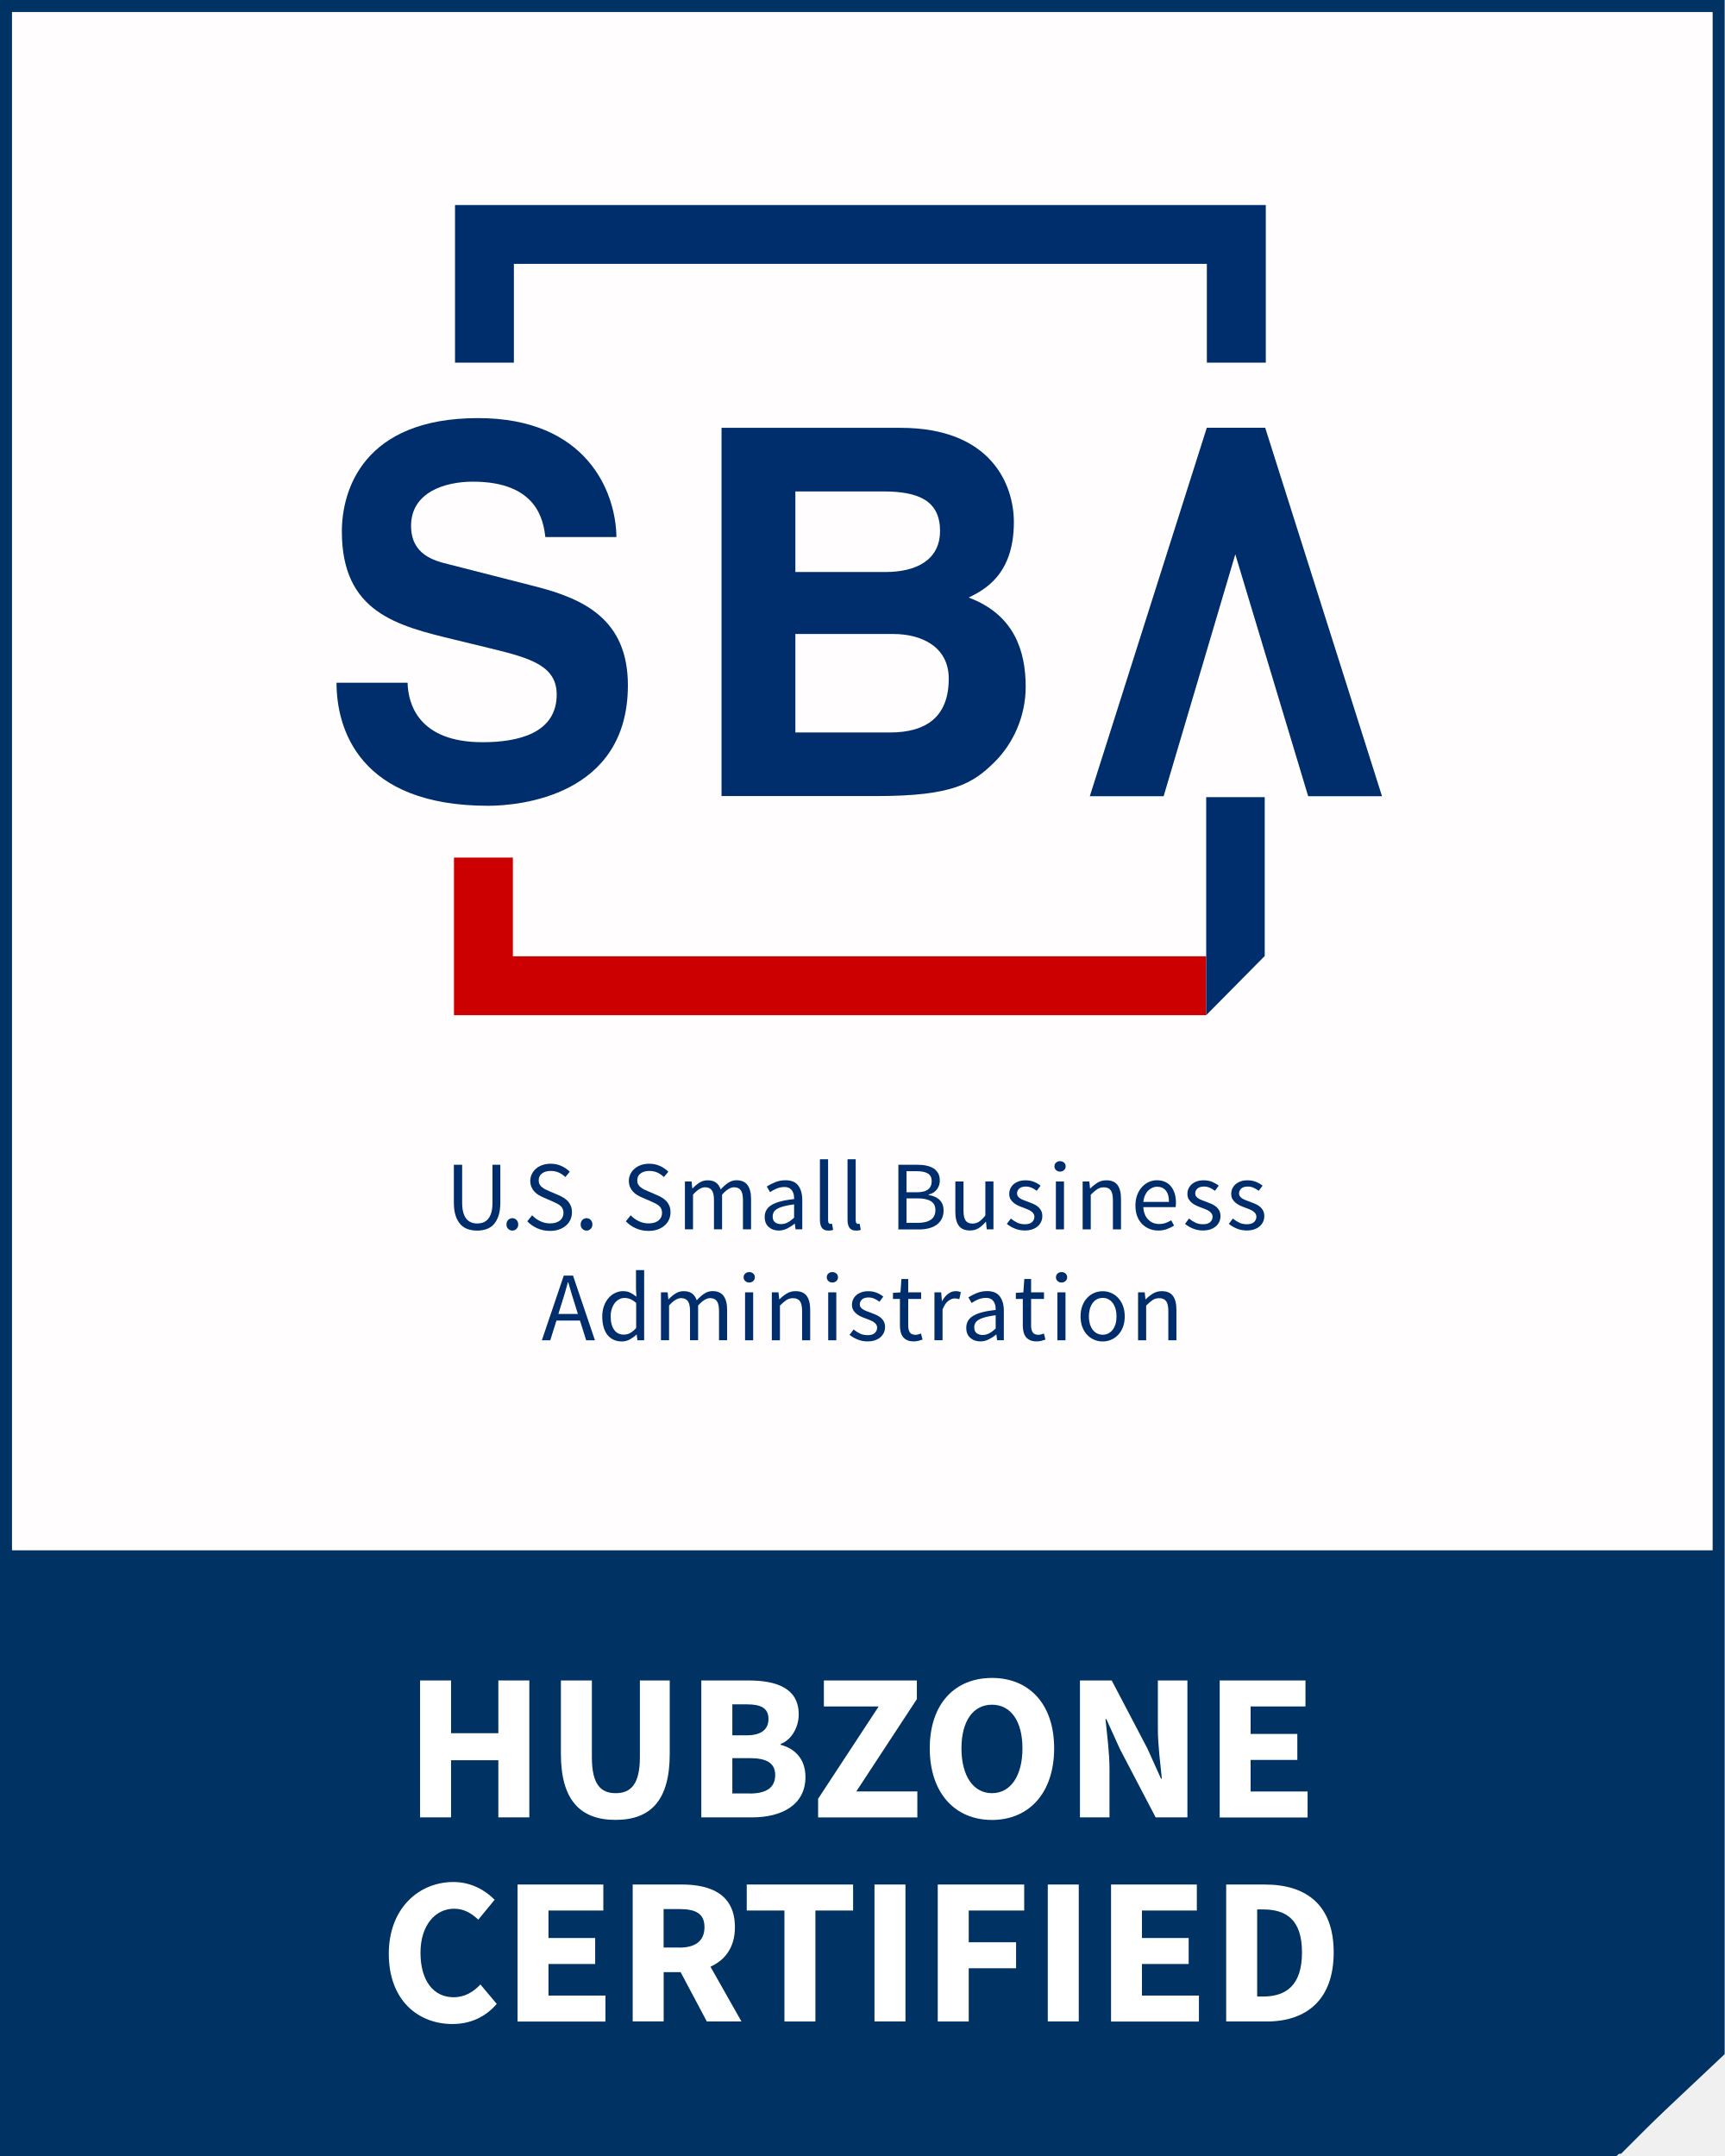
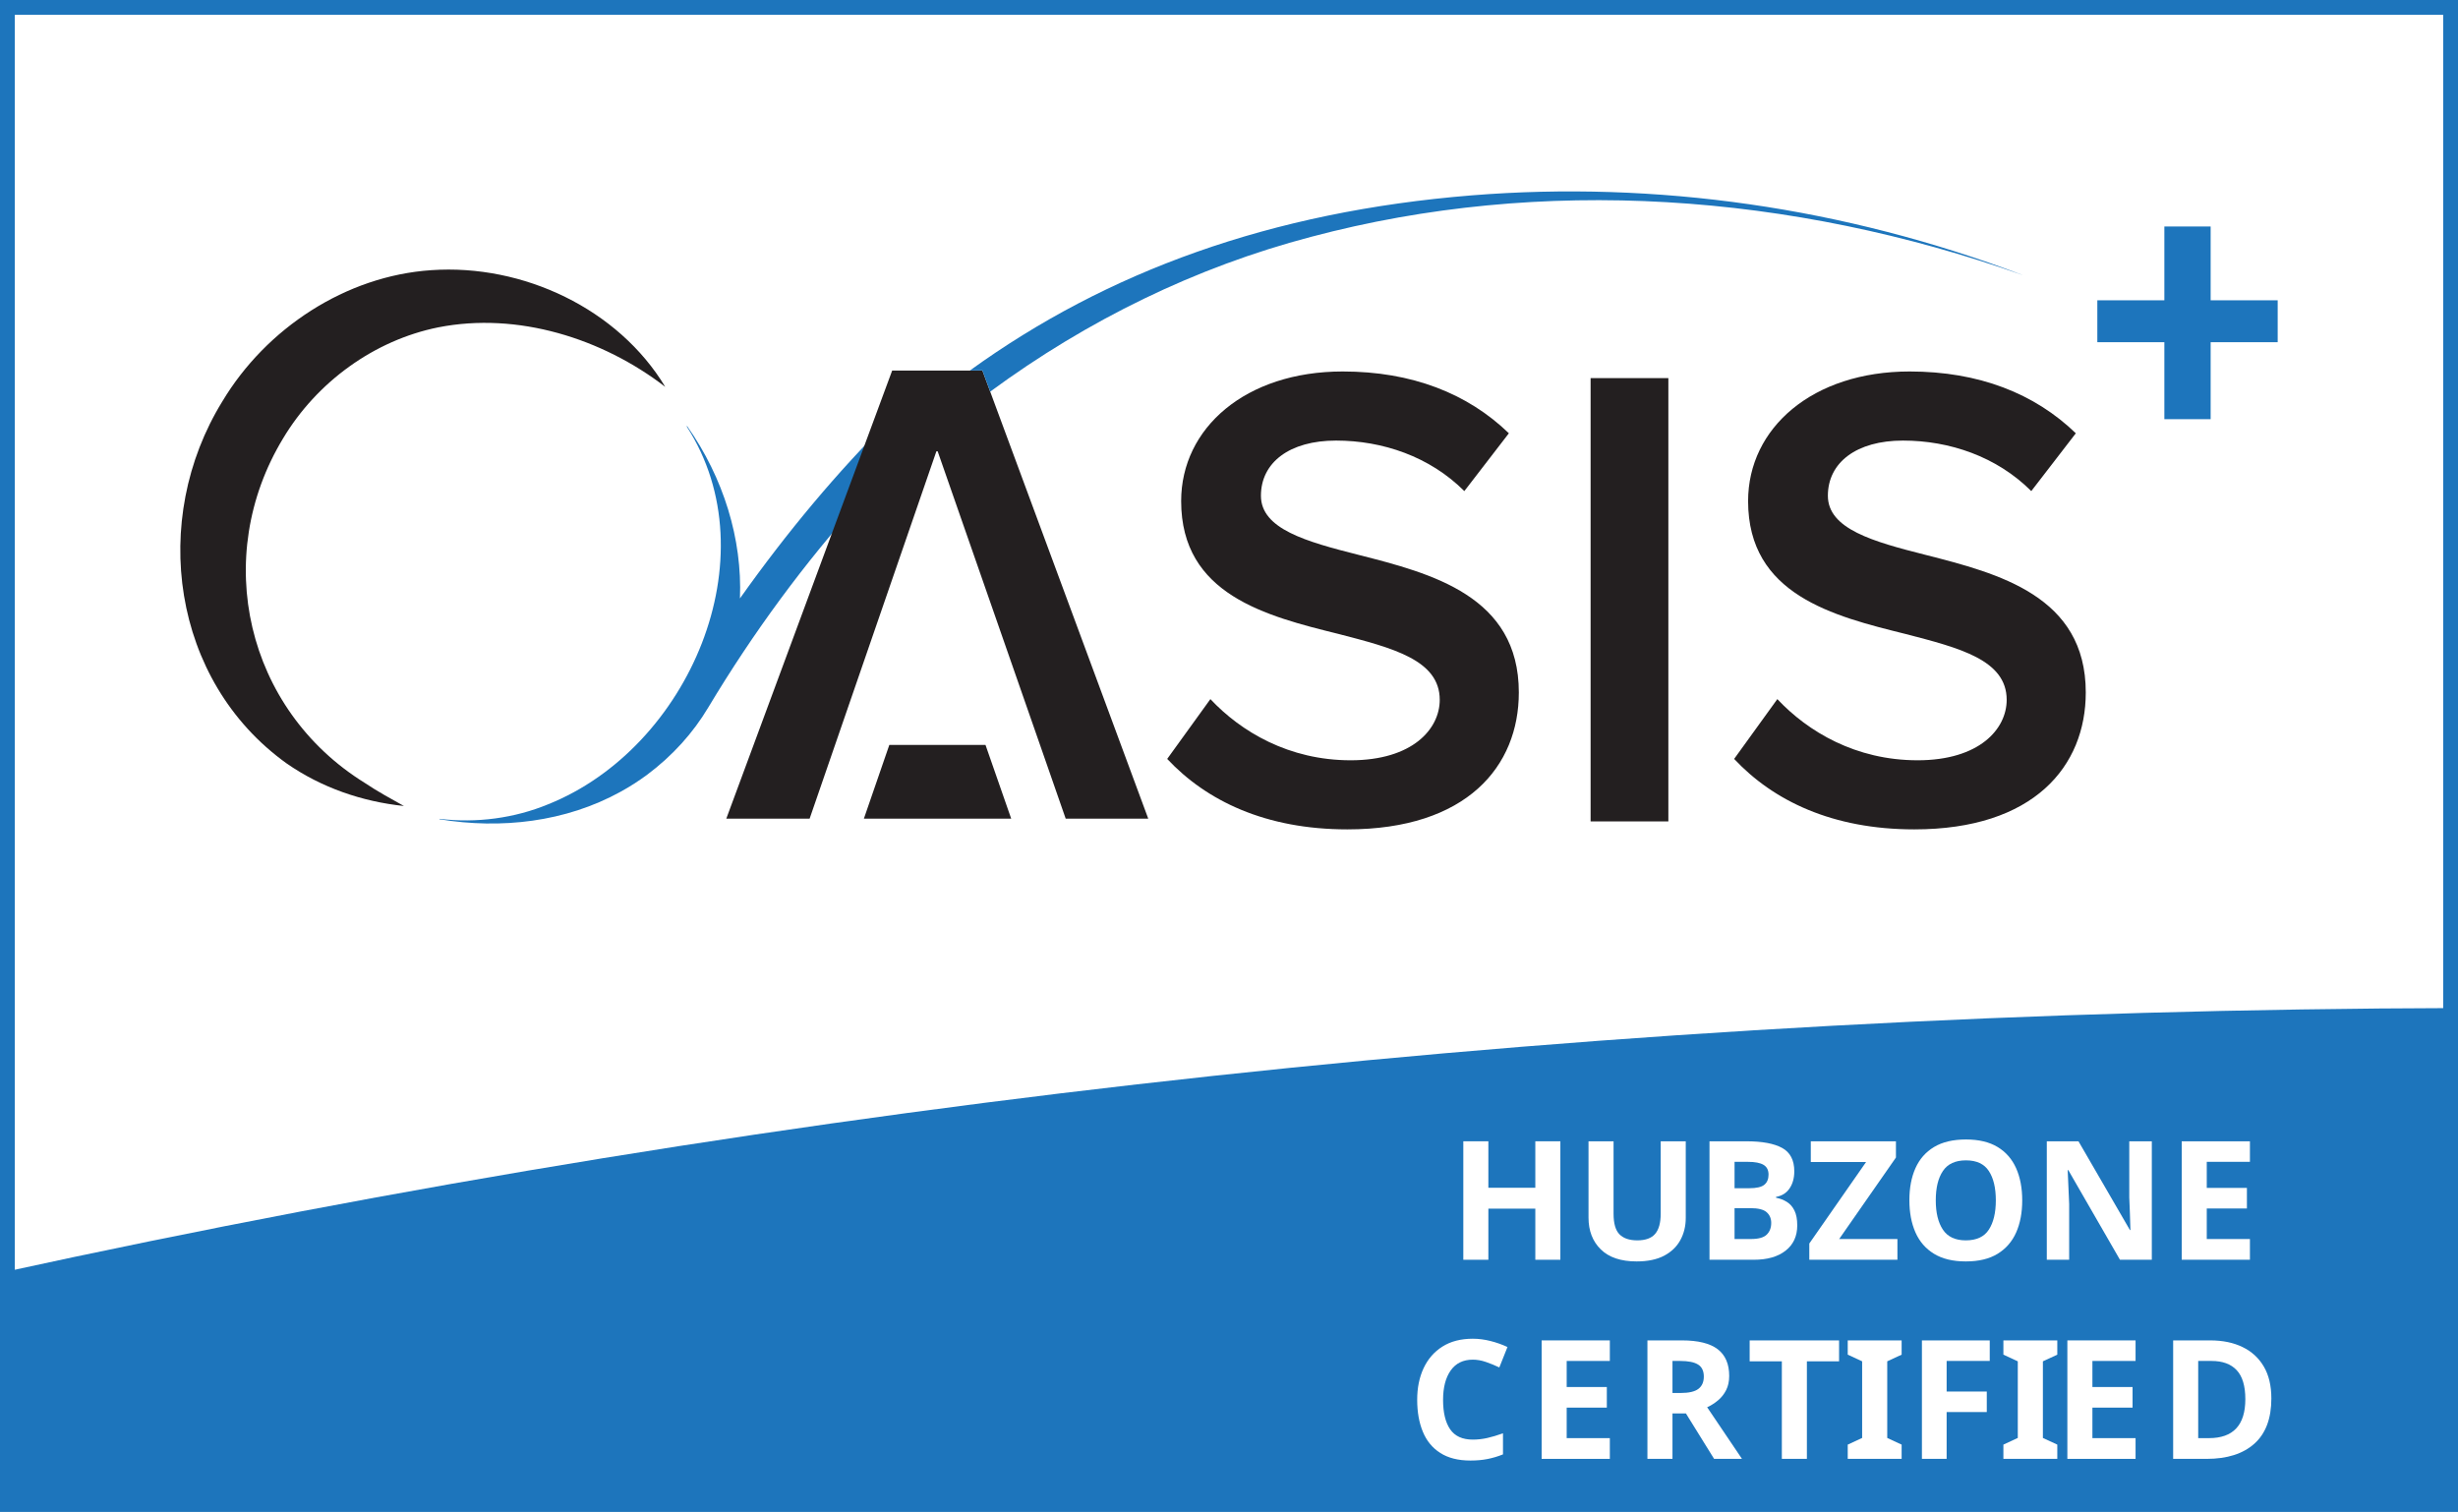
- <svg xmlns="http://www.w3.org/2000/svg" version="1.1" id="Layer_1" x="0px" y="0px" viewBox="0 0 287.31 359.21" style="enable-background:new 0 0 287.31 359.21;" xml:space="preserve">
-   <style type="text/css">
- 	.st0{fill:#FFFDFD;stroke:#003363;stroke-width:2;stroke-miterlimit:10;}
- 	.st1{fill:#003363;}
- 	.st2{fill:#CC0000;}
- 	.st3{fill:#002E6D;}
- 	.st4{fill:#FFFFFF;}
- </style>
-   <g>
-     <polygon class="st0" points="286.31,1 1,1 1,358.21 268.91,358.21 286.31,341.81  " />
-     <polygon class="st1" points="1.52,258.3 287.08,258.3 287.08,341.81 270.05,358.84 1.52,358.84  " />
-     <g>
-       <polygon class="st2" points="200.94,159.33 86.52,159.33 85.44,159.33 85.44,158.26 85.44,142.88 75.63,142.88 75.63,169.14     200.94,169.14   " />
-       <polygon class="st3" points="75.8,60.42 85.61,60.42 85.61,45.04 85.61,43.96 86.69,43.96 199.98,43.96 201.05,43.96     201.05,45.04 201.05,60.42 210.87,60.42 210.87,34.16 75.8,34.16   " />
-       <path class="st3" d="M67.9,113.75c0.08,3.42,1.73,9.91,12.5,9.91c5.84,0,12.34-1.45,12.34-7.95c0-4.79-4.44-6.06-10.69-7.6    l-6.34-1.54c-9.54-2.31-18.76-4.53-18.76-18.03c0-6.83,3.54-18.88,22.7-18.88c18.1,0,22.95,12.3,23.04,19.82H90.85    c-0.33-2.73-1.32-9.23-12.09-9.23c-4.69,0-10.28,1.8-10.28,7.35c0,4.79,3.78,5.81,6.25,6.41l14.4,3.68    c8.06,2.05,15.47,5.46,15.47,16.48c0,18.46-18.1,20.08-23.28,20.08c-21.55,0-25.26-12.9-25.26-20.5H67.9z" />
-       <path class="st3" d="M120.2,71.28h29.82c15.04,0,18.88,9.4,18.88,15.72c0,8.8-4.96,11.28-7.52,12.56    c7.52,2.82,9.49,8.8,9.49,14.87c0,4.87-2.05,9.48-5.3,12.65c-3.5,3.42-6.84,5.55-19.4,5.55H120.2V71.28z M132.5,95.3h15.04    c5.04,0,9.06-1.96,9.06-6.84c0-5.04-3.59-6.58-9.4-6.58h-14.7V95.3z M132.5,122.04h15.72c6.24,0,9.83-2.73,9.83-8.97    c0-5.38-4.62-7.44-9.23-7.44H132.5V122.04z" />
-       <polygon class="st3" points="210.77,71.27 201.04,71.27 181.55,132.66 193.85,132.66 205.79,92.35 217.93,132.66 230.23,132.66       " />
-       <polygon class="st3" points="210.69,159.28 200.94,169.14 200.94,132.81 210.69,132.81   " />
-       <g>
-         <g>
-           <path class="st3" d="M75.63,194.06h1.36v6.36c0,0.65,0.07,1.19,0.2,1.63c0.13,0.44,0.31,0.79,0.53,1.05      c0.22,0.26,0.49,0.45,0.8,0.57c0.31,0.12,0.63,0.17,0.98,0.17c0.36,0,0.7-0.06,1-0.17c0.31-0.12,0.57-0.3,0.8-0.57      c0.23-0.26,0.41-0.61,0.54-1.05c0.13-0.44,0.2-0.98,0.2-1.63v-6.36h1.31v6.32c0,0.86-0.1,1.59-0.3,2.18      c-0.2,0.59-0.47,1.07-0.81,1.44c-0.34,0.37-0.75,0.63-1.22,0.79c-0.47,0.16-0.98,0.24-1.53,0.24s-1.06-0.08-1.54-0.24      c-0.48-0.16-0.89-0.42-1.23-0.79c-0.34-0.37-0.62-0.85-0.81-1.44c-0.2-0.59-0.3-1.32-0.3-2.18V194.06z" />
-           <path class="st3" d="M84.37,204.01c0-0.32,0.1-0.57,0.29-0.76c0.19-0.19,0.42-0.29,0.7-0.29c0.26,0,0.49,0.1,0.68,0.29      c0.19,0.19,0.29,0.45,0.29,0.76c0,0.3-0.1,0.54-0.29,0.73c-0.19,0.19-0.42,0.29-0.68,0.29c-0.27,0-0.51-0.1-0.7-0.29      C84.46,204.55,84.37,204.3,84.37,204.01z" />
-           <path class="st3" d="M88.65,202.48c0.38,0.41,0.83,0.73,1.35,0.98c0.52,0.25,1.06,0.37,1.62,0.37c0.71,0,1.26-0.16,1.66-0.48      c0.39-0.32,0.59-0.75,0.59-1.27c0-0.27-0.05-0.51-0.14-0.7c-0.09-0.19-0.22-0.36-0.38-0.49c-0.16-0.14-0.35-0.26-0.57-0.37      c-0.22-0.11-0.45-0.22-0.71-0.34l-1.54-0.67c-0.25-0.11-0.51-0.24-0.77-0.39c-0.26-0.15-0.5-0.34-0.71-0.56      c-0.21-0.22-0.38-0.48-0.51-0.78c-0.13-0.3-0.2-0.65-0.2-1.04c0-0.4,0.09-0.78,0.26-1.13c0.17-0.35,0.4-0.65,0.71-0.91      c0.3-0.26,0.66-0.46,1.07-0.6c0.41-0.14,0.86-0.21,1.35-0.21c0.65,0,1.24,0.12,1.79,0.37s1.01,0.57,1.4,0.96l-0.74,0.89      c-0.33-0.32-0.69-0.57-1.09-0.75c-0.4-0.18-0.85-0.27-1.35-0.27c-0.6,0-1.09,0.14-1.45,0.42c-0.37,0.28-0.55,0.67-0.55,1.16      c0,0.26,0.05,0.48,0.16,0.67c0.1,0.18,0.24,0.34,0.42,0.48c0.18,0.14,0.37,0.26,0.57,0.36c0.21,0.1,0.42,0.2,0.64,0.29      l1.53,0.66c0.31,0.13,0.6,0.28,0.87,0.45c0.27,0.17,0.51,0.37,0.71,0.59c0.2,0.23,0.35,0.49,0.47,0.79      c0.12,0.3,0.17,0.65,0.17,1.04c0,0.43-0.09,0.83-0.25,1.2c-0.17,0.37-0.41,0.7-0.73,0.98c-0.32,0.28-0.7,0.5-1.15,0.66      c-0.45,0.16-0.96,0.24-1.53,0.24c-0.76,0-1.46-0.14-2.1-0.43c-0.65-0.28-1.2-0.67-1.68-1.17L88.65,202.48z" />
-           <path class="st3" d="M96.73,204.01c0-0.32,0.1-0.57,0.29-0.76c0.19-0.19,0.42-0.29,0.7-0.29c0.26,0,0.49,0.1,0.68,0.29      c0.19,0.19,0.29,0.45,0.29,0.76c0,0.3-0.1,0.54-0.29,0.73c-0.19,0.19-0.42,0.29-0.68,0.29c-0.27,0-0.51-0.1-0.7-0.29      C96.83,204.55,96.73,204.3,96.73,204.01z" />
-           <path class="st3" d="M105.07,202.48c0.38,0.41,0.83,0.73,1.35,0.98c0.52,0.25,1.06,0.37,1.62,0.37c0.71,0,1.26-0.16,1.66-0.48      c0.39-0.32,0.59-0.75,0.59-1.27c0-0.27-0.05-0.51-0.14-0.7c-0.09-0.19-0.22-0.36-0.38-0.49c-0.16-0.14-0.35-0.26-0.57-0.37      c-0.22-0.11-0.45-0.22-0.71-0.34l-1.54-0.67c-0.25-0.11-0.51-0.24-0.77-0.39c-0.26-0.15-0.5-0.34-0.71-0.56      c-0.21-0.22-0.38-0.48-0.51-0.78c-0.13-0.3-0.2-0.65-0.2-1.04c0-0.4,0.09-0.78,0.26-1.13c0.17-0.35,0.4-0.65,0.71-0.91      c0.3-0.26,0.66-0.46,1.07-0.6c0.41-0.14,0.86-0.21,1.35-0.21c0.65,0,1.24,0.12,1.79,0.37c0.55,0.25,1.01,0.57,1.4,0.96      l-0.74,0.89c-0.33-0.32-0.69-0.57-1.09-0.75c-0.4-0.18-0.85-0.27-1.35-0.27c-0.6,0-1.09,0.14-1.45,0.42      c-0.37,0.28-0.55,0.67-0.55,1.16c0,0.26,0.05,0.48,0.16,0.67c0.1,0.18,0.24,0.34,0.42,0.48c0.18,0.14,0.37,0.26,0.57,0.36      c0.21,0.1,0.42,0.2,0.64,0.29l1.53,0.66c0.31,0.13,0.6,0.28,0.87,0.45c0.27,0.17,0.51,0.37,0.71,0.59      c0.2,0.23,0.35,0.49,0.47,0.79c0.12,0.3,0.17,0.65,0.17,1.04c0,0.43-0.09,0.83-0.25,1.2c-0.17,0.37-0.41,0.7-0.73,0.98      c-0.32,0.28-0.7,0.5-1.15,0.66c-0.45,0.16-0.96,0.24-1.53,0.24c-0.76,0-1.46-0.14-2.1-0.43c-0.65-0.28-1.2-0.67-1.68-1.17      L105.07,202.48z" />
-           <path class="st3" d="M114.09,196.85h1.12l0.12,1.15h0.05c0.35-0.38,0.73-0.7,1.14-0.96c0.41-0.26,0.86-0.39,1.34-0.39      c0.61,0,1.09,0.13,1.44,0.4c0.35,0.27,0.6,0.64,0.76,1.12c0.42-0.46,0.83-0.83,1.26-1.11c0.42-0.28,0.88-0.42,1.37-0.42      c0.82,0,1.43,0.26,1.83,0.79c0.4,0.53,0.6,1.3,0.6,2.33v5.06h-1.35v-4.88c0-0.76-0.12-1.3-0.36-1.63      c-0.24-0.33-0.61-0.5-1.12-0.5c-0.6,0-1.27,0.41-2,1.23v5.78h-1.35v-4.88c0-0.76-0.12-1.3-0.36-1.63      c-0.24-0.33-0.62-0.5-1.13-0.5c-0.6,0-1.27,0.41-2,1.23v5.78h-1.35V196.85z" />
-           <path class="st3" d="M127.39,202.76c0-0.88,0.39-1.55,1.17-2.01c0.78-0.47,2.03-0.79,3.74-0.98c0-0.25-0.03-0.5-0.07-0.74      c-0.05-0.24-0.14-0.45-0.26-0.64c-0.13-0.19-0.29-0.34-0.5-0.45c-0.21-0.12-0.48-0.17-0.8-0.17c-0.47,0-0.91,0.09-1.31,0.26      c-0.4,0.18-0.76,0.37-1.08,0.59l-0.54-0.94c0.37-0.24,0.83-0.47,1.36-0.7c0.54-0.22,1.13-0.34,1.77-0.34      c0.97,0,1.68,0.3,2.12,0.9c0.44,0.6,0.66,1.39,0.66,2.39v4.89h-1.12l-0.12-0.95h-0.03c-0.38,0.32-0.8,0.59-1.24,0.81      c-0.44,0.22-0.91,0.34-1.4,0.34c-0.68,0-1.24-0.2-1.68-0.59C127.61,204.04,127.39,203.48,127.39,202.76z M128.72,202.66      c0,0.46,0.13,0.79,0.4,0.99c0.27,0.2,0.6,0.3,0.99,0.3c0.38,0,0.75-0.09,1.09-0.27c0.35-0.18,0.71-0.45,1.09-0.8v-2.22      c-0.67,0.09-1.23,0.19-1.69,0.31c-0.46,0.12-0.83,0.26-1.11,0.43c-0.28,0.16-0.48,0.35-0.6,0.57      C128.78,202.18,128.72,202.41,128.72,202.66z" />
-           <path class="st3" d="M136.6,193.14h1.35v10.18c0,0.22,0.04,0.37,0.11,0.46c0.08,0.09,0.16,0.13,0.26,0.13c0.04,0,0.09,0,0.12,0      c0.04,0,0.1-0.01,0.17-0.03l0.18,1.02c-0.09,0.04-0.19,0.08-0.31,0.1c-0.12,0.02-0.27,0.03-0.46,0.03      c-0.51,0-0.88-0.15-1.1-0.46c-0.22-0.31-0.33-0.76-0.33-1.35V193.14z" />
-           <path class="st3" d="M141.2,193.14h1.35v10.18c0,0.22,0.04,0.37,0.11,0.46c0.08,0.09,0.16,0.13,0.26,0.13c0.04,0,0.09,0,0.12,0      c0.04,0,0.1-0.01,0.17-0.03l0.18,1.02c-0.09,0.04-0.19,0.08-0.31,0.1c-0.12,0.02-0.27,0.03-0.46,0.03      c-0.51,0-0.88-0.15-1.1-0.46c-0.22-0.31-0.33-0.76-0.33-1.35V193.14z" />
-           <path class="st3" d="M149.66,194.06h3.2c0.55,0,1.05,0.05,1.5,0.15c0.45,0.1,0.84,0.25,1.17,0.46c0.32,0.21,0.57,0.48,0.76,0.81      c0.18,0.33,0.27,0.74,0.27,1.21c0,0.54-0.15,1.02-0.46,1.45c-0.31,0.43-0.78,0.73-1.41,0.89v0.07c0.79,0.12,1.4,0.39,1.84,0.82      c0.44,0.43,0.66,1.01,0.66,1.76c0,0.53-0.1,0.99-0.3,1.38c-0.2,0.39-0.48,0.72-0.84,0.99c-0.36,0.26-0.79,0.46-1.3,0.59      c-0.5,0.13-1.06,0.2-1.66,0.2h-3.43V194.06z M152.61,198.65c0.93,0,1.6-0.16,2-0.48c0.4-0.32,0.6-0.78,0.6-1.38      c0-0.59-0.21-1.02-0.63-1.27c-0.42-0.26-1.05-0.39-1.9-0.39h-1.66v3.51H152.61z M152.89,203.74c0.93,0,1.65-0.17,2.17-0.52      c0.51-0.35,0.77-0.88,0.77-1.62c0-0.67-0.25-1.16-0.76-1.47c-0.5-0.31-1.23-0.47-2.18-0.47h-1.87v4.07H152.89z" />
-           <path class="st3" d="M159.15,196.85h1.36v4.88c0,0.76,0.12,1.3,0.35,1.63c0.24,0.33,0.62,0.5,1.14,0.5      c0.42,0,0.78-0.11,1.1-0.32c0.32-0.21,0.67-0.56,1.05-1.03v-5.67h1.35v7.98h-1.12l-0.12-1.25h-0.05      c-0.37,0.44-0.76,0.79-1.17,1.05c-0.41,0.26-0.89,0.39-1.45,0.39c-0.85,0-1.47-0.26-1.86-0.79c-0.39-0.53-0.58-1.3-0.58-2.33      V196.85z" />
-           <path class="st3" d="M168.4,203.02c0.35,0.29,0.71,0.52,1.08,0.69c0.37,0.18,0.79,0.26,1.27,0.26c0.53,0,0.92-0.12,1.18-0.36      c0.26-0.24,0.39-0.54,0.39-0.89c0-0.21-0.06-0.39-0.16-0.54c-0.11-0.15-0.25-0.29-0.42-0.4c-0.17-0.11-0.36-0.22-0.58-0.3      c-0.22-0.09-0.44-0.18-0.66-0.26c-0.29-0.1-0.57-0.21-0.85-0.34c-0.29-0.13-0.54-0.28-0.76-0.46c-0.22-0.18-0.41-0.39-0.55-0.63      c-0.14-0.24-0.21-0.53-0.21-0.87c0-0.32,0.06-0.62,0.19-0.9c0.13-0.28,0.31-0.52,0.54-0.72c0.24-0.2,0.52-0.36,0.86-0.48      s0.72-0.17,1.15-0.17c0.5,0,0.97,0.09,1.39,0.26s0.79,0.39,1.09,0.64l-0.64,0.85c-0.27-0.21-0.56-0.38-0.85-0.51      c-0.3-0.13-0.62-0.2-0.97-0.2c-0.5,0-0.87,0.12-1.11,0.35c-0.24,0.23-0.35,0.5-0.35,0.8c0,0.19,0.05,0.35,0.15,0.48      c0.1,0.14,0.23,0.26,0.39,0.36c0.16,0.1,0.35,0.2,0.57,0.28c0.21,0.08,0.44,0.17,0.67,0.25c0.28,0.11,0.57,0.22,0.86,0.34      c0.29,0.12,0.55,0.27,0.78,0.45c0.23,0.18,0.42,0.4,0.57,0.67c0.15,0.26,0.22,0.58,0.22,0.95c0,0.33-0.06,0.63-0.19,0.92      c-0.13,0.28-0.31,0.54-0.56,0.76c-0.25,0.22-0.55,0.39-0.92,0.52c-0.37,0.13-0.79,0.19-1.26,0.19c-0.57,0-1.11-0.1-1.63-0.31      c-0.52-0.21-0.96-0.47-1.35-0.79L168.4,203.02z" />
-           <path class="st3" d="M176.59,195.2c-0.26,0-0.48-0.08-0.66-0.25c-0.18-0.16-0.27-0.37-0.27-0.62c0-0.26,0.09-0.47,0.27-0.63      s0.4-0.24,0.66-0.24c0.26,0,0.48,0.08,0.67,0.24s0.27,0.37,0.27,0.63c0,0.25-0.09,0.46-0.27,0.62      C177.07,195.12,176.85,195.2,176.59,195.2z M175.9,196.85h1.35v7.98h-1.35V196.85z" />
-           <path class="st3" d="M180.35,196.85h1.12l0.12,1.15h0.05c0.38-0.38,0.79-0.7,1.21-0.96c0.42-0.26,0.91-0.39,1.47-0.39      c0.84,0,1.46,0.26,1.85,0.79c0.39,0.53,0.58,1.3,0.58,2.33v5.06h-1.35v-4.88c0-0.76-0.12-1.3-0.36-1.63s-0.62-0.5-1.15-0.5      c-0.42,0-0.78,0.1-1.1,0.31c-0.32,0.21-0.68,0.52-1.08,0.92v5.78h-1.35V196.85z" />
-           <path class="st3" d="M189.15,200.85c0-0.66,0.1-1.24,0.3-1.77c0.2-0.52,0.47-0.96,0.8-1.32c0.33-0.36,0.71-0.64,1.14-0.83      c0.43-0.19,0.87-0.29,1.33-0.29c0.5,0,0.96,0.09,1.35,0.26s0.73,0.43,1,0.76c0.27,0.33,0.47,0.72,0.62,1.18      c0.14,0.46,0.21,0.97,0.21,1.54c0,0.3-0.02,0.54-0.05,0.74h-5.39c0.06,0.86,0.32,1.55,0.8,2.05c0.48,0.5,1.1,0.76,1.86,0.76      c0.38,0,0.74-0.06,1.06-0.17c0.32-0.12,0.63-0.27,0.93-0.45l0.48,0.89c-0.35,0.22-0.74,0.41-1.17,0.57      c-0.43,0.16-0.91,0.25-1.46,0.25c-0.54,0-1.04-0.1-1.5-0.29c-0.47-0.19-0.87-0.47-1.22-0.82c-0.34-0.36-0.62-0.79-0.81-1.31      C189.25,202.1,189.15,201.51,189.15,200.85z M194.74,200.25c0-0.82-0.17-1.45-0.52-1.88c-0.34-0.43-0.83-0.65-1.45-0.65      c-0.28,0-0.56,0.06-0.81,0.17c-0.26,0.12-0.49,0.28-0.7,0.49c-0.21,0.21-0.38,0.48-0.52,0.79c-0.14,0.31-0.23,0.67-0.27,1.08      H194.74z" />
-           <path class="st3" d="M198.08,203.02c0.35,0.29,0.71,0.52,1.08,0.69c0.37,0.18,0.79,0.26,1.27,0.26c0.53,0,0.92-0.12,1.18-0.36      s0.39-0.54,0.39-0.89c0-0.21-0.06-0.39-0.16-0.54c-0.11-0.15-0.25-0.29-0.42-0.4c-0.17-0.11-0.36-0.22-0.58-0.3      c-0.22-0.09-0.44-0.18-0.66-0.26c-0.29-0.1-0.57-0.21-0.85-0.34c-0.29-0.13-0.54-0.28-0.76-0.46c-0.22-0.18-0.41-0.39-0.55-0.63      c-0.14-0.24-0.21-0.53-0.21-0.87c0-0.32,0.06-0.62,0.19-0.9c0.13-0.28,0.31-0.52,0.54-0.72c0.24-0.2,0.52-0.36,0.86-0.48      s0.72-0.17,1.15-0.17c0.5,0,0.97,0.09,1.39,0.26c0.42,0.18,0.79,0.39,1.09,0.64l-0.64,0.85c-0.27-0.21-0.56-0.38-0.85-0.51      c-0.3-0.13-0.62-0.2-0.97-0.2c-0.5,0-0.87,0.12-1.11,0.35c-0.24,0.23-0.35,0.5-0.35,0.8c0,0.19,0.05,0.35,0.15,0.48      c0.1,0.14,0.23,0.26,0.39,0.36c0.16,0.1,0.35,0.2,0.57,0.28c0.21,0.08,0.44,0.17,0.67,0.25c0.28,0.11,0.57,0.22,0.86,0.34      c0.29,0.12,0.55,0.27,0.78,0.45c0.23,0.18,0.42,0.4,0.57,0.67c0.15,0.26,0.22,0.58,0.22,0.95c0,0.33-0.06,0.63-0.19,0.92      c-0.13,0.28-0.31,0.54-0.56,0.76c-0.25,0.22-0.55,0.39-0.92,0.52c-0.37,0.13-0.79,0.19-1.26,0.19c-0.57,0-1.11-0.1-1.63-0.31      c-0.52-0.21-0.96-0.47-1.35-0.79L198.08,203.02z" />
-           <path class="st3" d="M205.38,203.02c0.35,0.29,0.71,0.52,1.08,0.69c0.37,0.18,0.79,0.26,1.27,0.26c0.53,0,0.92-0.12,1.18-0.36      c0.26-0.24,0.39-0.54,0.39-0.89c0-0.21-0.06-0.39-0.16-0.54c-0.11-0.15-0.25-0.29-0.42-0.4c-0.17-0.11-0.36-0.22-0.58-0.3      c-0.22-0.09-0.44-0.18-0.66-0.26c-0.29-0.1-0.57-0.21-0.85-0.34c-0.29-0.13-0.54-0.28-0.76-0.46c-0.22-0.18-0.41-0.39-0.55-0.63      c-0.14-0.24-0.21-0.53-0.21-0.87c0-0.32,0.06-0.62,0.19-0.9c0.13-0.28,0.31-0.52,0.54-0.72c0.24-0.2,0.52-0.36,0.86-0.48      s0.72-0.17,1.15-0.17c0.5,0,0.97,0.09,1.39,0.26s0.79,0.39,1.09,0.64l-0.64,0.85c-0.27-0.21-0.56-0.38-0.85-0.51      c-0.3-0.13-0.62-0.2-0.97-0.2c-0.5,0-0.87,0.12-1.11,0.35c-0.24,0.23-0.35,0.5-0.35,0.8c0,0.19,0.05,0.35,0.15,0.48      c0.1,0.14,0.23,0.26,0.39,0.36c0.16,0.1,0.35,0.2,0.57,0.28c0.21,0.08,0.44,0.17,0.67,0.25c0.28,0.11,0.57,0.22,0.86,0.34      c0.29,0.12,0.55,0.27,0.78,0.45c0.23,0.18,0.42,0.4,0.57,0.67c0.15,0.26,0.22,0.58,0.22,0.95c0,0.33-0.06,0.63-0.19,0.92      c-0.13,0.28-0.31,0.54-0.56,0.76c-0.25,0.22-0.55,0.39-0.92,0.52c-0.37,0.13-0.79,0.19-1.26,0.19c-0.57,0-1.11-0.1-1.63-0.31      c-0.52-0.21-0.96-0.47-1.35-0.79L205.38,203.02z" />
-         </g>
-         <g>
-           <path class="st3" d="M96.62,220.02h-3.92l-1.03,3.28h-1.4l3.65-10.77h1.54l3.65,10.77h-1.46L96.62,220.02z M96.27,218.92      l-0.51-1.64c-0.2-0.6-0.38-1.2-0.56-1.8c-0.18-0.6-0.35-1.21-0.53-1.83h-0.07c-0.16,0.62-0.33,1.23-0.51,1.83      c-0.18,0.6-0.36,1.2-0.56,1.8l-0.51,1.64H96.27z" />
-           <path class="st3" d="M100.33,219.33c0-0.65,0.1-1.23,0.29-1.75c0.19-0.52,0.45-0.96,0.76-1.32c0.32-0.36,0.68-0.64,1.1-0.84      s0.85-0.3,1.31-0.3c0.46,0,0.86,0.08,1.2,0.25s0.68,0.39,1.03,0.67l-0.07-1.36v-3.07h1.36v11.69h-1.12l-0.12-0.94h-0.05      c-0.32,0.31-0.68,0.57-1.09,0.8c-0.41,0.22-0.85,0.34-1.32,0.34c-1.01,0-1.81-0.36-2.41-1.08      C100.63,221.69,100.33,220.66,100.33,219.33z M101.73,219.31c0,0.96,0.19,1.71,0.58,2.25c0.38,0.54,0.92,0.8,1.63,0.8      c0.37,0,0.72-0.09,1.05-0.27c0.33-0.18,0.66-0.46,0.99-0.83v-4.17c-0.34-0.31-0.67-0.52-0.98-0.65      c-0.31-0.13-0.63-0.19-0.96-0.19c-0.32,0-0.62,0.07-0.89,0.22c-0.28,0.15-0.52,0.36-0.73,0.62c-0.21,0.27-0.37,0.59-0.49,0.96      C101.79,218.44,101.73,218.85,101.73,219.31z" />
-           <path class="st3" d="M110.1,215.32h1.12l0.12,1.15h0.05c0.35-0.38,0.73-0.7,1.14-0.96c0.41-0.26,0.86-0.39,1.34-0.39      c0.61,0,1.09,0.13,1.44,0.4c0.35,0.27,0.6,0.64,0.76,1.12c0.42-0.46,0.83-0.83,1.26-1.11c0.42-0.28,0.88-0.42,1.37-0.42      c0.82,0,1.43,0.26,1.83,0.79c0.4,0.53,0.6,1.3,0.6,2.33v5.06h-1.35v-4.88c0-0.76-0.12-1.3-0.36-1.63      c-0.24-0.33-0.61-0.5-1.12-0.5c-0.6,0-1.27,0.41-2,1.23v5.78h-1.35v-4.88c0-0.76-0.12-1.3-0.36-1.63      c-0.24-0.33-0.62-0.5-1.13-0.5c-0.6,0-1.27,0.41-2,1.23v5.78h-1.35V215.32z" />
-           <path class="st3" d="M124.81,213.68c-0.26,0-0.48-0.08-0.66-0.25c-0.18-0.16-0.27-0.37-0.27-0.62c0-0.26,0.09-0.47,0.27-0.63      c0.18-0.16,0.4-0.24,0.66-0.24c0.26,0,0.48,0.08,0.67,0.24c0.18,0.16,0.27,0.37,0.27,0.63c0,0.25-0.09,0.46-0.27,0.62      C125.3,213.6,125.08,213.68,124.81,213.68z M124.12,215.32h1.35v7.98h-1.35V215.32z" />
-           <path class="st3" d="M128.57,215.32h1.12l0.12,1.15h0.05c0.38-0.38,0.79-0.7,1.21-0.96c0.42-0.26,0.91-0.39,1.47-0.39      c0.84,0,1.46,0.26,1.85,0.79c0.39,0.53,0.58,1.3,0.58,2.33v5.06h-1.35v-4.88c0-0.76-0.12-1.3-0.36-1.63s-0.62-0.5-1.15-0.5      c-0.42,0-0.78,0.1-1.1,0.31c-0.32,0.21-0.68,0.52-1.08,0.92v5.78h-1.35V215.32z" />
-           <path class="st3" d="M138.66,213.68c-0.26,0-0.48-0.08-0.66-0.25c-0.18-0.16-0.27-0.37-0.27-0.62c0-0.26,0.09-0.47,0.27-0.63      c0.18-0.16,0.4-0.24,0.66-0.24c0.26,0,0.48,0.08,0.67,0.24c0.18,0.16,0.27,0.37,0.27,0.63c0,0.25-0.09,0.46-0.27,0.62      C139.14,213.6,138.92,213.68,138.66,213.68z M137.97,215.32h1.35v7.98h-1.35V215.32z" />
-           <path class="st3" d="M142.2,221.5c0.35,0.29,0.71,0.52,1.08,0.69c0.37,0.18,0.79,0.26,1.27,0.26c0.53,0,0.92-0.12,1.18-0.36      s0.39-0.54,0.39-0.89c0-0.21-0.06-0.39-0.16-0.54c-0.11-0.15-0.25-0.29-0.42-0.4c-0.17-0.11-0.36-0.22-0.58-0.3      c-0.22-0.09-0.44-0.18-0.66-0.26c-0.29-0.1-0.57-0.21-0.85-0.34c-0.29-0.13-0.54-0.28-0.76-0.46s-0.41-0.39-0.55-0.63      c-0.14-0.24-0.21-0.53-0.21-0.87c0-0.32,0.06-0.62,0.19-0.9s0.31-0.52,0.54-0.72c0.24-0.2,0.52-0.36,0.86-0.48      s0.72-0.17,1.15-0.17c0.5,0,0.97,0.09,1.39,0.26s0.79,0.39,1.09,0.64l-0.64,0.85c-0.27-0.21-0.56-0.38-0.85-0.51      c-0.3-0.13-0.62-0.2-0.97-0.2c-0.5,0-0.87,0.12-1.11,0.35c-0.24,0.23-0.35,0.5-0.35,0.8c0,0.19,0.05,0.35,0.15,0.48      c0.1,0.14,0.23,0.26,0.39,0.36c0.16,0.1,0.35,0.2,0.57,0.28c0.21,0.08,0.44,0.17,0.67,0.25c0.28,0.11,0.57,0.22,0.86,0.34      c0.29,0.12,0.55,0.27,0.78,0.45c0.23,0.18,0.42,0.4,0.57,0.67c0.15,0.26,0.22,0.58,0.22,0.95c0,0.33-0.06,0.63-0.19,0.92      c-0.13,0.28-0.31,0.54-0.56,0.76c-0.25,0.22-0.55,0.39-0.92,0.52c-0.37,0.13-0.79,0.19-1.26,0.19c-0.57,0-1.11-0.1-1.63-0.31      c-0.52-0.21-0.96-0.47-1.35-0.79L142.2,221.5z" />
-           <path class="st3" d="M149.94,216.42h-1.18v-1.02l1.25-0.08l0.16-2.23h1.13v2.23h2.15v1.1h-2.15v4.43c0,0.49,0.09,0.87,0.27,1.14      c0.18,0.27,0.5,0.4,0.96,0.4c0.14,0,0.3-0.02,0.46-0.07c0.16-0.04,0.31-0.09,0.44-0.15l0.26,1.02      c-0.22,0.08-0.46,0.15-0.71,0.21c-0.26,0.06-0.51,0.09-0.76,0.09c-0.43,0-0.79-0.07-1.08-0.2c-0.29-0.13-0.53-0.31-0.71-0.54      c-0.18-0.23-0.31-0.51-0.39-0.84c-0.08-0.33-0.12-0.69-0.12-1.08V216.42z" />
-           <path class="st3" d="M155.67,215.32h1.12l0.12,1.44h0.05c0.27-0.5,0.6-0.9,0.99-1.2c0.39-0.3,0.81-0.44,1.27-0.44      c0.32,0,0.6,0.06,0.85,0.16l-0.26,1.18c-0.13-0.04-0.25-0.08-0.36-0.1c-0.11-0.02-0.25-0.03-0.41-0.03      c-0.34,0-0.69,0.14-1.06,0.41c-0.37,0.27-0.69,0.75-0.96,1.43v5.12h-1.35V215.32z" />
-           <path class="st3" d="M160.97,221.23c0-0.88,0.39-1.55,1.17-2.01c0.78-0.47,2.03-0.79,3.74-0.98c0-0.25-0.03-0.5-0.07-0.74      c-0.05-0.24-0.14-0.45-0.26-0.64c-0.13-0.19-0.29-0.34-0.5-0.45c-0.21-0.12-0.48-0.17-0.8-0.17c-0.47,0-0.91,0.09-1.31,0.26      c-0.4,0.18-0.76,0.37-1.08,0.59l-0.54-0.94c0.37-0.24,0.83-0.47,1.36-0.7c0.54-0.22,1.13-0.34,1.77-0.34      c0.97,0,1.68,0.3,2.12,0.9c0.44,0.6,0.66,1.39,0.66,2.39v4.89h-1.12l-0.12-0.95h-0.03c-0.38,0.32-0.8,0.59-1.24,0.81      c-0.44,0.22-0.91,0.34-1.4,0.34c-0.68,0-1.24-0.2-1.68-0.59C161.19,222.51,160.97,221.96,160.97,221.23z M162.3,221.13      c0,0.46,0.13,0.79,0.4,0.99c0.27,0.2,0.6,0.3,0.99,0.3c0.38,0,0.75-0.09,1.09-0.27c0.35-0.18,0.71-0.45,1.09-0.8v-2.22      c-0.67,0.09-1.23,0.19-1.69,0.31c-0.46,0.12-0.83,0.26-1.11,0.43c-0.28,0.16-0.48,0.35-0.6,0.57      C162.36,220.65,162.3,220.88,162.3,221.13z" />
-           <path class="st3" d="M170.41,216.42h-1.18v-1.02l1.25-0.08l0.16-2.23h1.13v2.23h2.15v1.1h-2.15v4.43c0,0.49,0.09,0.87,0.27,1.14      c0.18,0.27,0.5,0.4,0.96,0.4c0.14,0,0.3-0.02,0.46-0.07c0.16-0.04,0.31-0.09,0.44-0.15l0.26,1.02      c-0.22,0.08-0.46,0.15-0.71,0.21c-0.26,0.06-0.51,0.09-0.76,0.09c-0.43,0-0.79-0.07-1.08-0.2c-0.29-0.13-0.53-0.31-0.71-0.54      c-0.18-0.23-0.31-0.51-0.39-0.84c-0.08-0.33-0.12-0.69-0.12-1.08V216.42z" />
-           <path class="st3" d="M176.84,213.68c-0.26,0-0.48-0.08-0.66-0.25c-0.18-0.16-0.27-0.37-0.27-0.62c0-0.26,0.09-0.47,0.27-0.63      c0.18-0.16,0.4-0.24,0.66-0.24c0.26,0,0.48,0.08,0.67,0.24c0.18,0.16,0.27,0.37,0.27,0.63c0,0.25-0.09,0.46-0.27,0.62      C177.32,213.6,177.1,213.68,176.84,213.68z M176.15,215.32h1.35v7.98h-1.35V215.32z" />
-           <path class="st3" d="M180.01,219.33c0-0.67,0.1-1.26,0.3-1.78s0.47-0.96,0.81-1.32c0.34-0.36,0.73-0.63,1.17-0.82      c0.44-0.19,0.91-0.28,1.4-0.28c0.49,0,0.96,0.09,1.4,0.28c0.44,0.19,0.83,0.46,1.17,0.82s0.61,0.8,0.81,1.32      c0.2,0.52,0.3,1.11,0.3,1.78c0,0.66-0.1,1.25-0.3,1.77c-0.2,0.52-0.47,0.96-0.81,1.31s-0.73,0.63-1.17,0.81      c-0.44,0.19-0.91,0.28-1.4,0.28c-0.49,0-0.96-0.09-1.4-0.28c-0.44-0.19-0.84-0.46-1.17-0.81c-0.34-0.36-0.61-0.79-0.81-1.31      C180.11,220.57,180.01,219.99,180.01,219.33z M181.4,219.33c0,0.46,0.06,0.88,0.16,1.25c0.11,0.37,0.27,0.69,0.47,0.96      c0.2,0.27,0.45,0.48,0.73,0.62c0.28,0.15,0.6,0.22,0.94,0.22s0.65-0.07,0.94-0.22c0.28-0.15,0.53-0.36,0.73-0.62      c0.2-0.27,0.36-0.59,0.47-0.96c0.11-0.37,0.16-0.79,0.16-1.25s-0.05-0.88-0.16-1.26c-0.11-0.38-0.27-0.7-0.47-0.98      c-0.2-0.27-0.45-0.48-0.73-0.63c-0.28-0.15-0.6-0.22-0.94-0.22s-0.65,0.07-0.94,0.22c-0.29,0.15-0.53,0.36-0.73,0.63      c-0.2,0.27-0.36,0.6-0.47,0.98C181.46,218.45,181.4,218.87,181.4,219.33z" />
-           <path class="st3" d="M189.58,215.32h1.12l0.12,1.15h0.05c0.38-0.38,0.79-0.7,1.21-0.96c0.42-0.26,0.91-0.39,1.47-0.39      c0.84,0,1.46,0.26,1.85,0.79c0.39,0.53,0.58,1.3,0.58,2.33v5.06h-1.35v-4.88c0-0.76-0.12-1.3-0.36-1.63s-0.62-0.5-1.15-0.5      c-0.42,0-0.78,0.1-1.1,0.31c-0.32,0.21-0.68,0.52-1.08,0.92v5.78h-1.35V215.32z" />
-         </g>
-       </g>
-     </g>
-     <g>
-       <path class="st4" d="M69.98,279.98h5.16v8.79h7.88v-8.79h5.16v22.81h-5.16v-9.52h-7.88v9.52h-5.16V279.98z" />
-       <path class="st4" d="M93.44,292.22v-12.24h5.16v12.77c0,4.47,1.41,6.01,3.96,6.01c2.57,0,4.04-1.54,4.04-6.01v-12.77h4.97v12.24    c0,7.66-3.11,10.99-9.02,10.99C96.65,303.22,93.44,299.88,93.44,292.22z" />
-       <path class="st4" d="M116.84,279.98h7.81c4.74,0,8.41,1.3,8.41,5.66c0,2.05-1.14,4.22-3.01,4.92v0.14    c2.33,0.61,4.13,2.32,4.13,5.37c0,4.64-3.93,6.72-8.89,6.72h-8.46V279.98z M124.41,289.12c2.5,0,3.61-1.06,3.61-2.72    c0-1.76-1.17-2.44-3.57-2.44H122v5.16H124.41z M124.88,298.82c2.81,0,4.26-1,4.26-3.08c0-2-1.43-2.82-4.26-2.82H122v5.89H124.88z" />
-       <path class="st4" d="M136.29,299.69l10.09-15.38h-9.13v-4.33h15.49v3.11l-10.09,15.38h10.17v4.33h-16.53V299.69z" />
-       <path class="st4" d="M154.89,291.29c0-7.45,4.21-11.73,10.36-11.73c6.15,0,10.36,4.3,10.36,11.73c0,7.45-4.21,11.93-10.36,11.93    C159.1,303.22,154.89,298.74,154.89,291.29z M170.33,291.29c0-4.57-1.96-7.27-5.08-7.27s-5.08,2.7-5.08,7.27s1.96,7.47,5.08,7.47    S170.33,295.86,170.33,291.29z" />
-       <path class="st4" d="M179.91,279.98h5.29l5.95,11.35l2.26,5.01h0.14c-0.24-2.41-0.66-5.61-0.66-8.3v-8.06h4.92v22.81h-5.29    l-5.95-11.38l-2.26-4.98h-0.14c0.24,2.52,0.66,5.57,0.66,8.26v8.1h-4.92V279.98z" />
-       <path class="st4" d="M203.19,279.98h14.29v4.33h-9.14v4.58h7.78v4.33h-7.78v5.26h9.49v4.33h-14.64V279.98z" />
-       <path class="st4" d="M64.77,325.52c0-7.57,5-11.96,10.77-11.96c2.95,0,5.33,1.39,6.86,2.96l-2.72,3.31    c-1.15-1.07-2.38-1.82-4.03-1.82c-3.13,0-5.6,2.76-5.6,7.33c0,4.69,2.18,7.42,5.52,7.42c1.87,0,3.35-0.92,4.46-2.13l2.72,3.24    c-1.89,2.2-4.42,3.35-7.37,3.35C69.6,337.22,64.77,333.21,64.77,325.52z" />
-       <path class="st4" d="M86.22,313.98h14.29v4.33h-9.14v4.58h7.78v4.33h-7.78v5.26h9.49v4.33H86.22V313.98z" />
-       <path class="st4" d="M105.4,313.98h8.22c4.84,0,8.81,1.68,8.81,7.1c0,5.24-3.97,7.5-8.81,7.5h-3.06v8.21h-5.16V313.98z     M113.19,324.49c2.71,0,4.17-1.16,4.17-3.41c0-2.26-1.46-3.01-4.17-3.01h-2.64v6.41H113.19z M112.67,327.23l3.57-3.3l7.28,12.87    h-5.77L112.67,327.23z" />
-       <path class="st4" d="M130.68,318.31h-6.28v-4.33h17.72v4.33h-6.28v18.49h-5.16V318.31z" />
-       <path class="st4" d="M145.68,313.98h5.16v22.81h-5.16V313.98z" />
-       <path class="st4" d="M156.22,313.98h14.4v4.33h-9.24v5.29h7.89v4.33h-7.89v8.87h-5.16V313.98z" />
-       <path class="st4" d="M174.55,313.98h5.16v22.81h-5.16V313.98z" />
-       <path class="st4" d="M185.09,313.98h14.29v4.33h-9.14v4.58h7.78v4.33h-7.78v5.26h9.49v4.33h-14.64V313.98z" />
-       <path class="st4" d="M204.27,313.98h6.45c6.97,0,11.46,3.47,11.46,11.31s-4.49,11.51-11.17,11.51h-6.74V313.98z M210.41,332.64    c3.87,0,6.49-1.9,6.49-7.35s-2.62-7.16-6.49-7.16h-0.98v14.51H210.41z" />
-     </g>
-   </g>
+ <svg xmlns="http://www.w3.org/2000/svg" id="Layer_1" viewBox="0 0 829.47 510.17">
+   <defs>
+     <style>.cls-1{letter-spacing:-.01em;}.cls-2{fill:#1d75bc;}.cls-2,.cls-3,.cls-4{stroke-width:0px;}.cls-5{font-family:PublicSans-Bold, 'Public Sans';font-size:56px;font-weight:700;}.cls-5,.cls-4{fill:#fff;}.cls-3{fill:#231f20;}.cls-6{letter-spacing:0em;}.cls-7{letter-spacing:0em;}.cls-8{letter-spacing:-.01em;}.cls-9{letter-spacing:-.02em;}</style>
+   </defs>
+   <rect class="cls-4" x="2.5" y="2.5" width="824.47" height="505.17" />
+   <path class="cls-2" d="M824.47,5v500.17H5V5h819.47M829.47,0H0v510.17h829.47V0h0Z" />
+   <path class="cls-2" d="M301.01,140.92l-10.23,27.61c-19.19,21.32-36.55,44.84-51.75,70.2-.03.03-.06.08-.08.13-5.03,8.42-11.89,16.13-20.67,22.69-2.86,2.1-5.82,3.99-8.86,5.66-18.55,10.23-40.31,12.7-61.15,9.28.02-.05.03-.1.05-.14,12.43,1.51,25.32-.21,36.71-4.93,47.32-18.98,75.26-83.32,46.7-127.49.05-.05.08-.1.13-.14,12.32,17.47,18.65,38.16,17.84,58.17,15.9-22.42,32.92-42.8,51.32-61.04Z" />
+   <polygon class="cls-3" points="341.24 276.3 291.52 276.3 300.11 251.4 332.56 251.4 341.24 276.3" />
+   <polygon class="cls-3" points="387.49 276.3 359.63 276.3 350.96 251.4 316.42 152.31 315.99 152.31 281.8 251.4 273.21 276.3 245.09 276.3 280.33 181.08 289.01 157.66 301.07 125.06 331.52 125.06 334.15 132.17 387.49 276.3" />
+   <path class="cls-3" d="M408.46,235.95c10.32,10.99,26.47,20.64,47.33,20.64s30.06-10.54,30.06-20.41c0-13.46-15.93-17.5-34.1-22.21-24.45-6.06-53.16-13.23-53.16-44.86,0-24.67,21.76-43.74,54.51-43.74,23.33,0,42.17,7.4,56.08,20.86l-15.03,19.51c-11.66-11.66-27.59-17.05-43.29-17.05s-25.35,7.4-25.35,18.62,15.25,15.48,32.97,19.96c24.67,6.28,54.06,13.91,54.06,46.43,0,24.9-17.5,46.21-57.87,46.21-27.59,0-47.55-9.64-60.79-23.78l14.58-20.19Z" />
+   <path class="cls-3" d="M536.76,127.61h26.24v149.61h-26.24V127.61Z" />
+   <path class="cls-3" d="M599.78,235.95c10.32,10.99,26.47,20.64,47.33,20.64s30.06-10.54,30.06-20.41c0-13.46-15.93-17.5-34.1-22.21-24.45-6.06-53.16-13.23-53.16-44.86,0-24.67,21.76-43.74,54.51-43.74,23.33,0,42.17,7.4,56.08,20.86l-15.03,19.51c-11.66-11.66-27.59-17.05-43.29-17.05s-25.35,7.4-25.35,18.62,15.25,15.48,32.97,19.96c24.67,6.28,54.06,13.91,54.06,46.43,0,24.9-17.5,46.21-57.87,46.21-27.59,0-47.55-9.64-60.79-23.78l14.58-20.19Z" />
+   <path class="cls-2" d="M746,115.49v25.98h-15.62v-25.98h-22.62v-14.14h22.62v-24.91h15.62v24.91h22.62v14.14h-22.62Z" />
+   <path class="cls-2" d="M682.51,92.81c-78.07-27.63-162.11-33.6-240.1-12.87-38.89,10.22-75.45,28.1-108.26,52.23l-2.63-7.12h-4.23c46.22-33.4,101.51-53.64,169.38-59.12,62.09-4.98,125.83,4.05,185.84,26.87Z" />
+   <path class="cls-3" d="M224.52,130.58c-21.27-16.41-49.87-25.37-76.59-20.11-21.73,4.37-41.04,18.52-52.39,37.47-24.3,40.09-12.51,91.45,27.55,116.28,4.12,2.79,9.38,5.66,13.22,7.8-14.07-1.48-27.83-6.17-39.66-14.42-38.75-27.87-46.19-82.26-21.62-122.12,14.78-24.67,41.64-42.36,70.51-44.3,31.04-2.15,63.12,13.1,78.97,39.41h0Z" />
+   <path class="cls-2" d="M829.47,340.21v170.01H0v-80.62q404.29-88.33,829.47-89.39Z" />
+   <text class="cls-5" transform="translate(488.76 425.16)">
+     <tspan class="cls-1" x="0" y="0">H</tspan>
+     <tspan x="42.53" y="0">U</tspan>
+     <tspan class="cls-9" x="83.08" y="0">B</tspan>
+     <tspan x="120.46" y="0">ZONE</tspan>
+     <tspan x="-13.77" y="67.2">C</tspan>
+     <tspan class="cls-7" x="26.43" y="67.2">E</tspan>
+     <tspan class="cls-8" x="62.13" y="67.2">R</tspan>
+     <tspan class="cls-6" x="100.55" y="67.2">TIFI</tspan>
+     <tspan class="cls-7" x="203.84" y="67.2">E</tspan>
+     <tspan x="239.54" y="67.2">D</tspan>
+   </text>
</svg>
